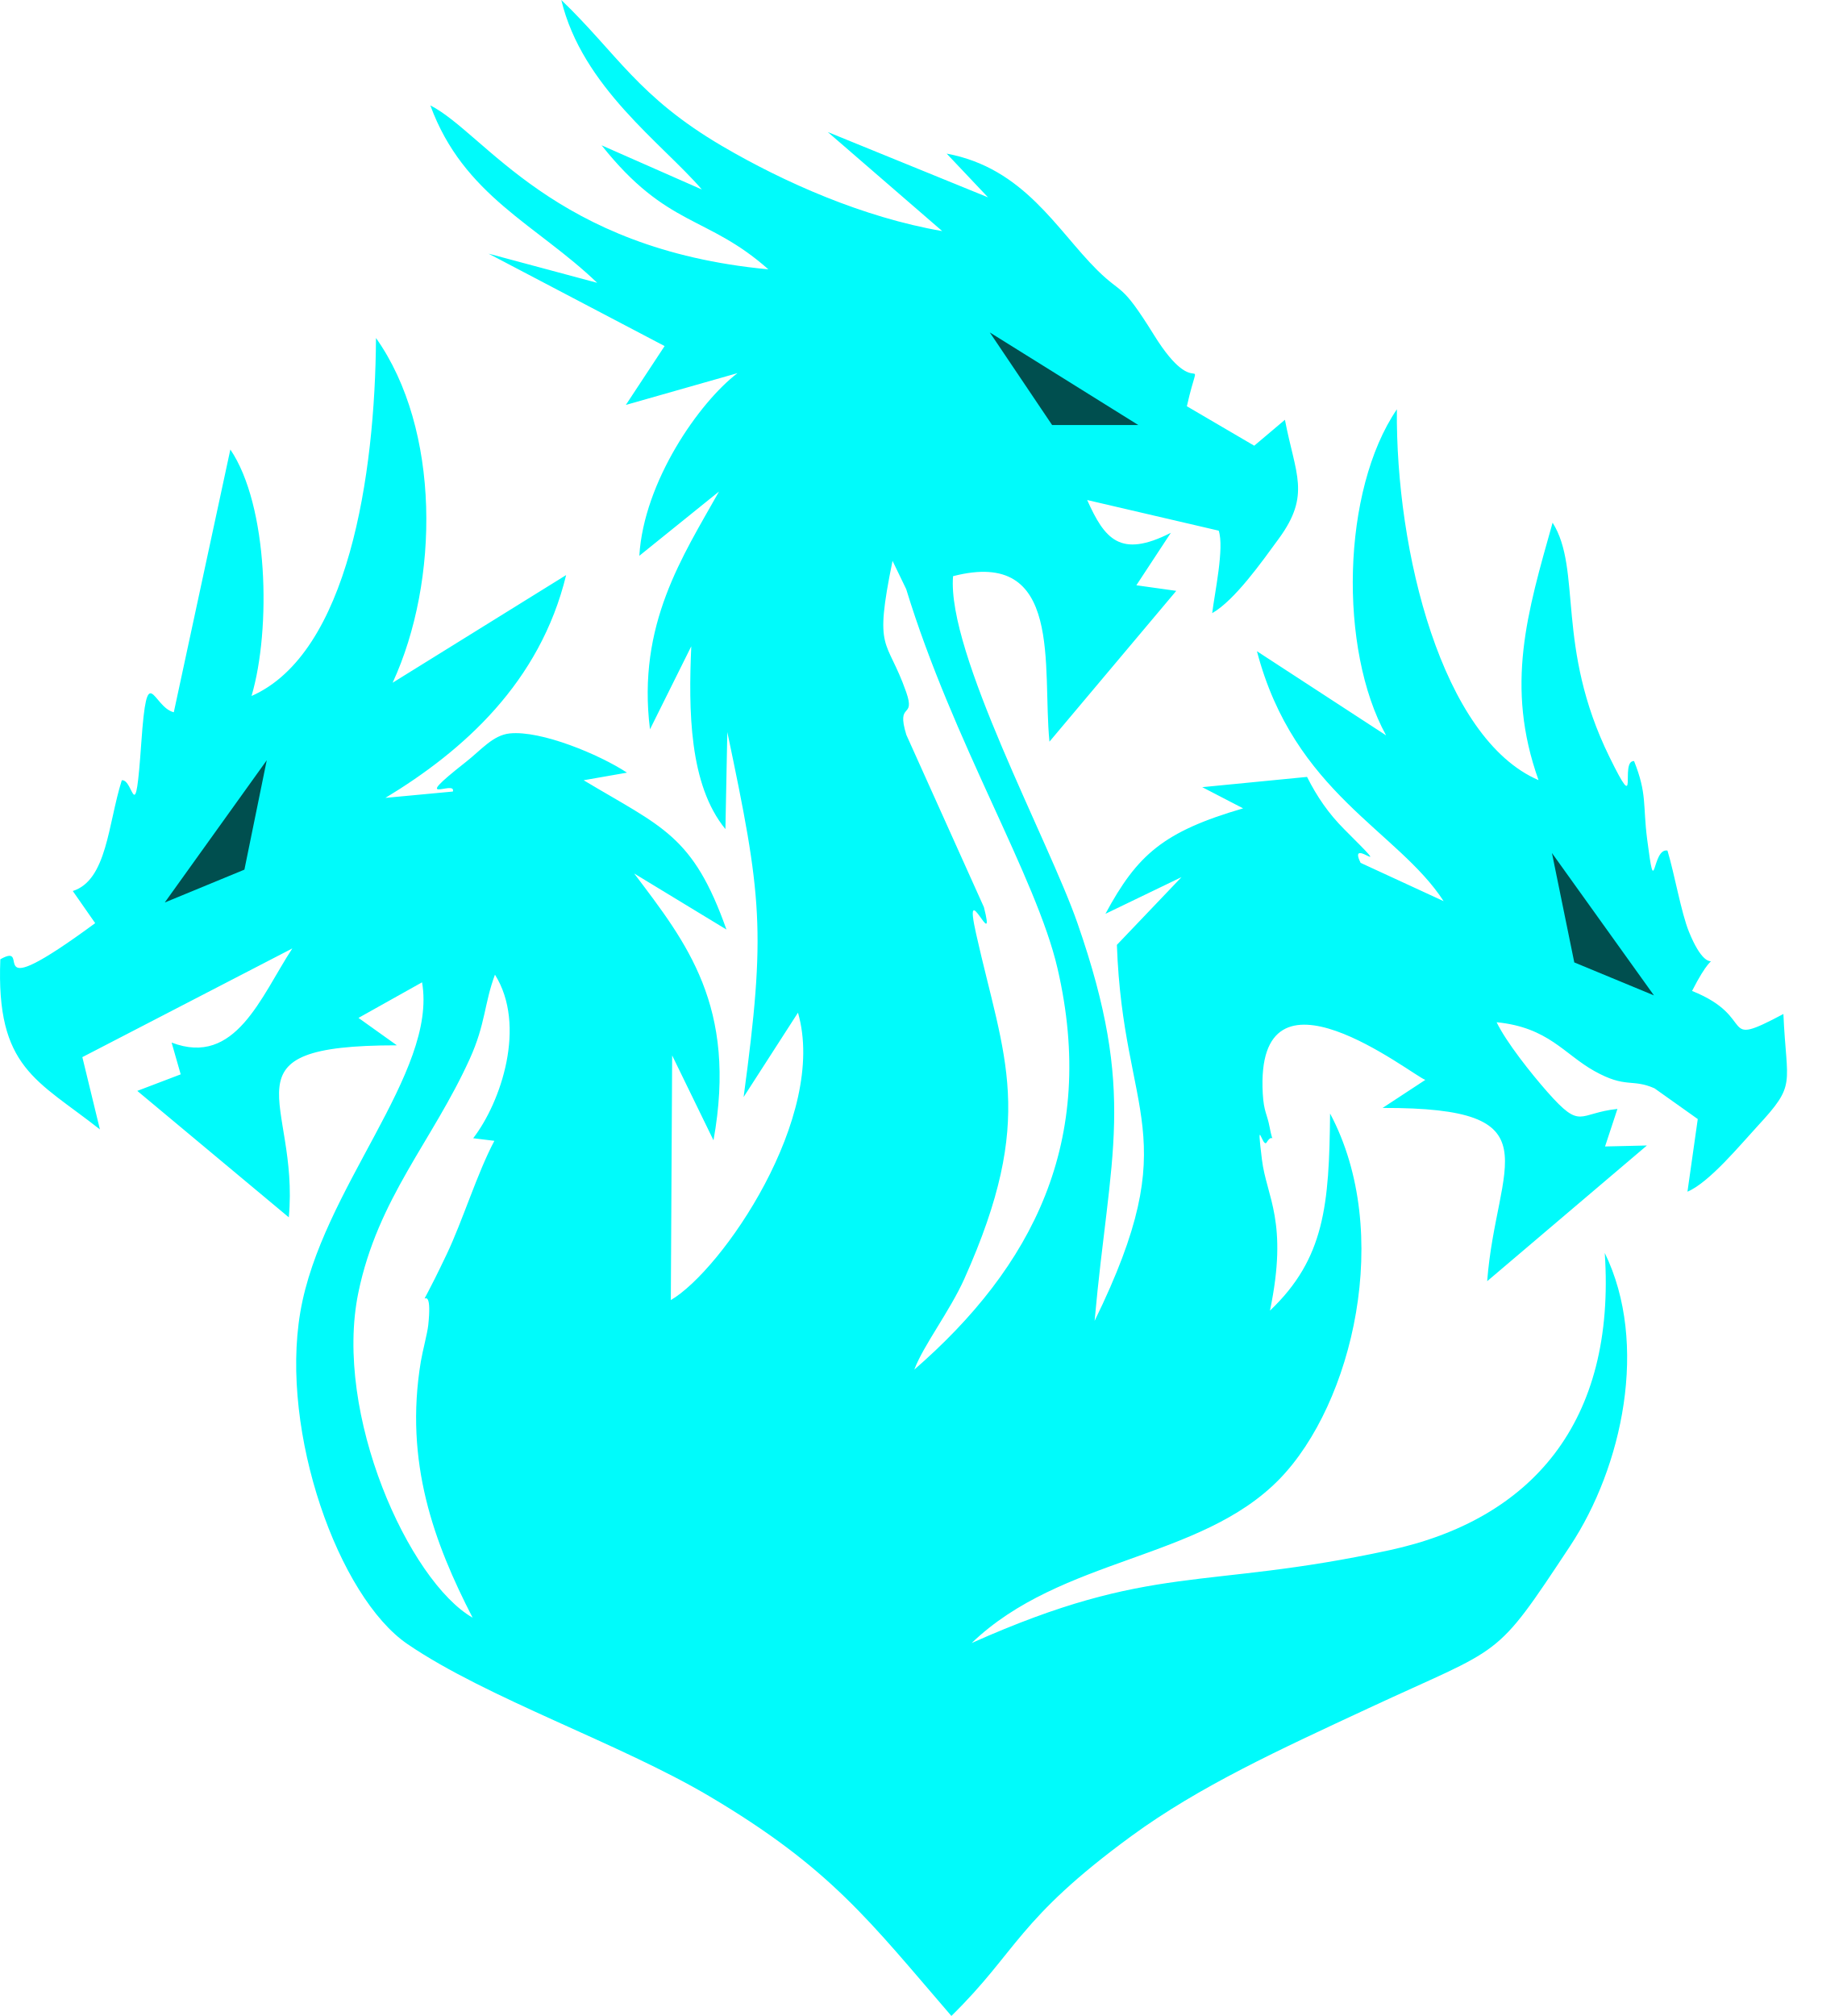
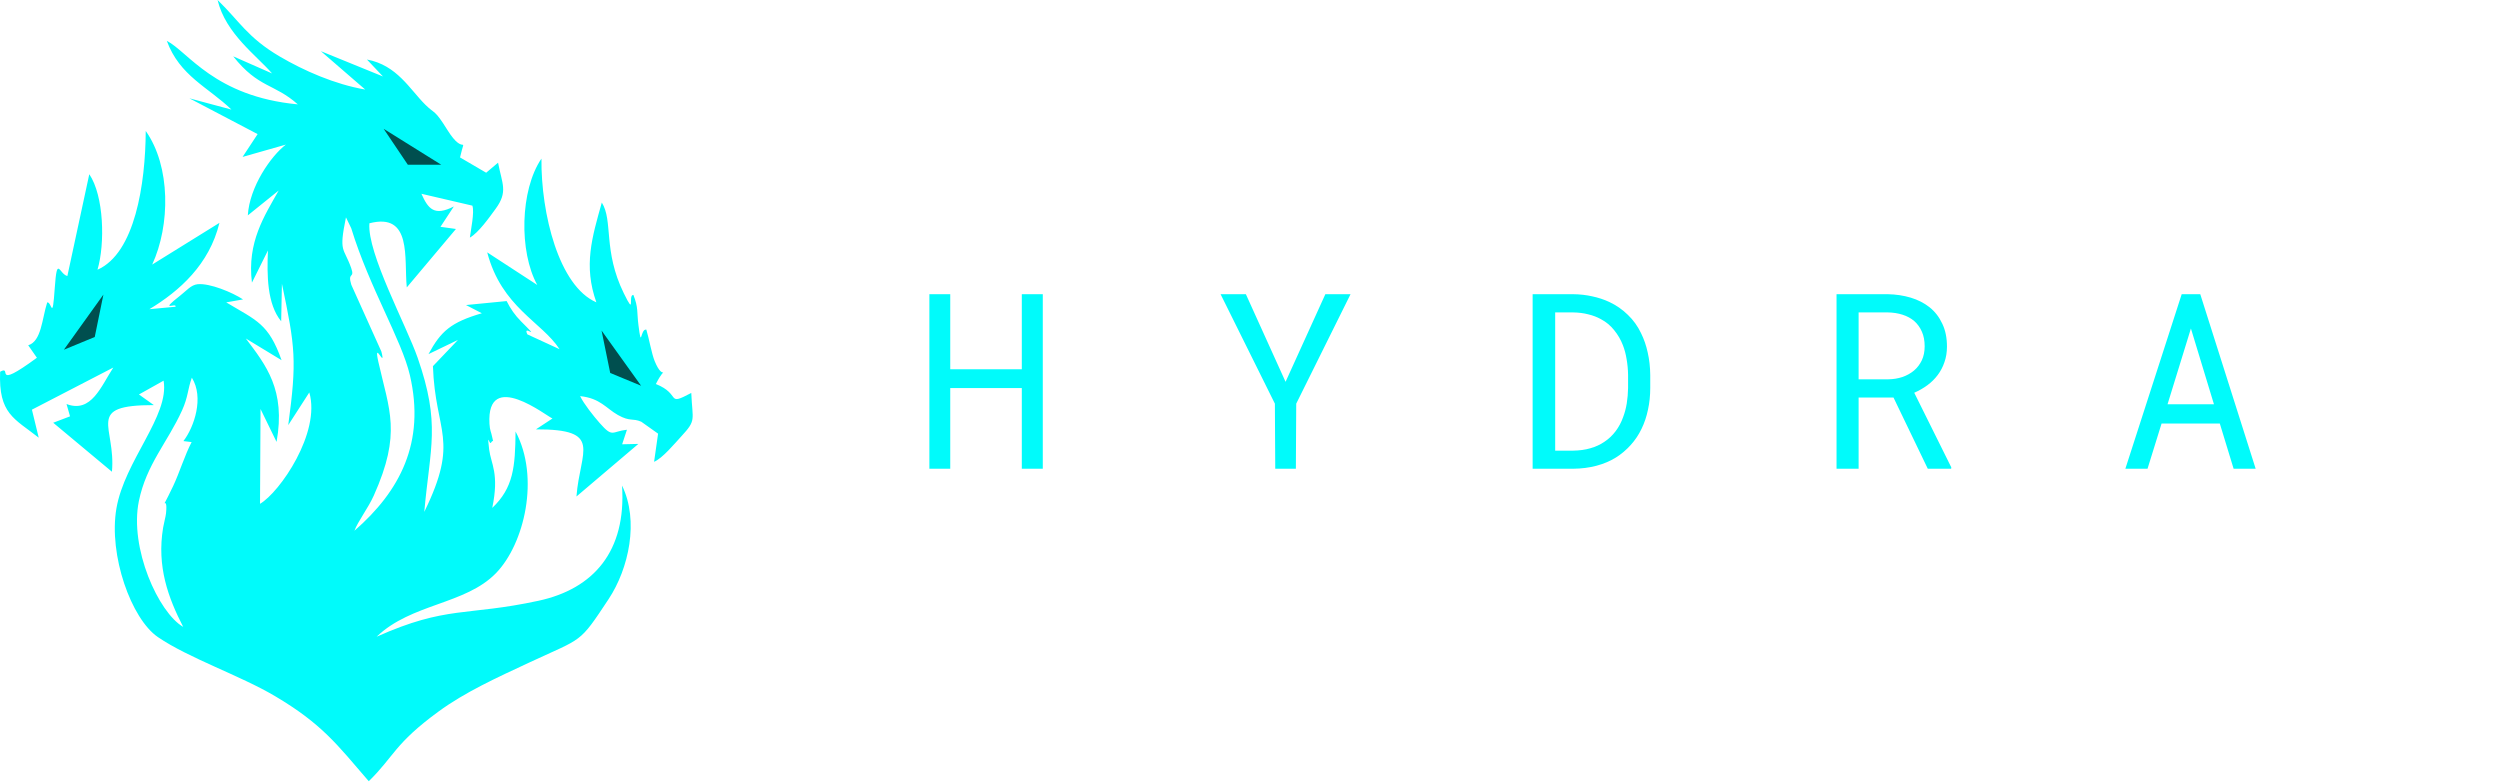
- <svg xmlns="http://www.w3.org/2000/svg" width="32" height="35" viewBox="0 0 32 35" fill="none">
+ <svg xmlns="http://www.w3.org/2000/svg" width="112" height="35" viewBox="0 0 112 35" fill="none">
  <path fill-rule="evenodd" clip-rule="evenodd" d="M8.217 19.761L8.585 19.806C8.287 20.366 8.035 21.191 7.759 21.771C7.066 23.228 7.545 21.963 7.437 23.003C7.421 23.151 7.338 23.456 7.308 23.636C7.017 25.385 7.54 26.79 8.207 28.085C7.103 27.449 5.789 24.555 6.222 22.445C6.56 20.803 7.508 19.814 8.157 18.384C8.433 17.776 8.407 17.426 8.595 16.921C9.149 17.804 8.7 19.135 8.217 19.761ZM15.735 12.012C15.398 11.054 15.169 11.348 15.499 9.737L15.736 10.227C16.55 12.886 17.997 15.227 18.364 16.813C19.06 19.817 17.924 21.999 15.877 23.778C16.034 23.358 16.494 22.763 16.746 22.201C18.003 19.395 17.436 18.379 16.95 16.211C16.711 15.145 17.306 16.613 17.086 15.75L15.739 12.758C15.555 12.162 15.907 12.503 15.735 12.012ZM12.188 3.29L10.447 2.523C11.587 3.958 12.274 3.729 13.343 4.676C9.606 4.326 8.423 2.313 7.473 1.83C8.048 3.402 9.325 3.904 10.37 4.91L8.484 4.404L11.541 6.008L10.868 7.03L12.807 6.478C12.14 6.986 11.179 8.365 11.102 9.649L12.486 8.533C11.855 9.659 11.06 10.843 11.287 12.662L12.004 11.22C11.956 12.327 11.964 13.623 12.597 14.394L12.63 12.71C13.23 15.563 13.304 16.15 12.913 19.046L13.857 17.581C14.379 19.381 12.537 22.051 11.649 22.571L11.672 18.323L12.39 19.797C12.809 17.468 11.914 16.359 11.013 15.165L12.615 16.138C12.032 14.495 11.501 14.365 10.135 13.546L10.888 13.414C10.405 13.097 9.396 12.678 8.852 12.733C8.558 12.764 8.357 13.02 8.087 13.231C7.071 14.029 7.929 13.525 7.864 13.742L6.693 13.852C8.042 13.036 9.377 11.851 9.831 9.984L6.818 11.853C7.633 10.089 7.651 7.45 6.529 5.868C6.516 8.248 6.046 11.345 4.368 12.083C4.711 10.918 4.659 8.775 4 7.804L3.018 12.366C2.649 12.274 2.557 11.421 2.454 12.89C2.345 14.45 2.325 13.52 2.115 13.546C1.875 14.307 1.859 15.28 1.264 15.469L1.653 16.027C-0.404 17.539 0.593 16.323 0.006 16.654C-0.072 18.546 0.645 18.748 1.735 19.608L1.43 18.353L5.076 16.466C4.529 17.303 4.09 18.526 2.98 18.1L3.138 18.652L2.384 18.939L5.015 21.134C5.205 19.089 3.765 18.147 6.892 18.148L6.225 17.672L7.329 17.054C7.602 18.626 5.579 20.641 5.215 22.78C4.859 24.868 5.879 27.726 7.076 28.543C8.456 29.485 10.762 30.264 12.317 31.184C14.425 32.432 15.099 33.35 16.521 34.999C17.668 33.876 17.663 33.328 19.644 31.878C20.829 31.01 22.226 30.373 23.753 29.662C26.133 28.553 25.931 28.857 27.265 26.841C28.172 25.47 28.637 23.33 27.867 21.753C28.064 24.694 26.596 26.381 24.125 26.914C20.871 27.617 20.03 27.117 16.873 28.525C18.431 27.029 20.843 27.091 22.218 25.679C23.491 24.371 24.197 21.394 23.097 19.332C23.082 20.918 23.003 21.851 22.053 22.754C22.376 21.207 21.994 20.784 21.914 20.135C21.811 19.3 21.924 19.95 21.996 19.833C22.12 19.632 22.117 19.939 22.046 19.563C22.004 19.339 21.946 19.303 21.928 18.985C21.789 16.485 24.522 18.67 24.751 18.748L24.009 19.235C27.049 19.227 25.984 20.176 25.825 22.243L28.599 19.887L27.872 19.904L28.087 19.252C27.397 19.325 27.465 19.63 26.872 18.959C26.585 18.634 26.156 18.092 25.989 17.747C26.887 17.836 27.159 18.299 27.684 18.593C28.238 18.903 28.333 18.72 28.73 18.894C28.733 18.895 29.481 19.428 29.482 19.428L29.303 20.689C29.682 20.53 30.226 19.869 30.519 19.552C31.205 18.811 31.024 18.855 30.969 17.604C29.809 18.22 30.545 17.669 29.383 17.204C29.902 16.181 29.742 17.194 29.329 16.177C29.193 15.842 29.08 15.179 28.956 14.767C28.681 14.711 28.748 15.705 28.603 14.57C28.526 13.969 28.605 13.789 28.376 13.213C28.116 13.2 28.486 14.239 27.946 13.137C27.009 11.227 27.476 9.891 26.961 9.074C26.522 10.637 26.132 11.903 26.717 13.544C25.041 12.823 24.233 9.575 24.257 7.106C23.296 8.517 23.246 11.275 24.07 12.767L21.827 11.306C22.474 13.77 24.27 14.415 25.069 15.645L23.627 14.98C23.377 14.472 24.315 15.366 23.345 14.399C23.072 14.126 22.87 13.832 22.697 13.488L20.877 13.666L21.587 14.034C20.202 14.438 19.749 14.839 19.196 15.865L20.517 15.228L19.395 16.404C19.501 19.415 20.605 19.667 19.008 22.932C19.268 20.018 19.749 19.009 18.71 16.026C18.212 14.593 16.439 11.33 16.55 10.003C18.474 9.506 18.095 11.581 18.224 12.876L20.426 10.258L19.733 10.161L20.332 9.25C19.452 9.698 19.183 9.358 18.879 8.681L21.163 9.213C21.263 9.51 21.092 10.297 21.05 10.645C21.442 10.421 21.911 9.756 22.207 9.351C22.767 8.585 22.494 8.237 22.313 7.288L21.78 7.738L20.61 7.053C20.868 5.92 20.824 7.082 20.038 5.814C19.46 4.885 19.502 5.132 19.055 4.691C18.351 3.993 17.784 2.916 16.439 2.667L17.157 3.426L14.374 2.292L16.362 4.012C14.99 3.775 13.616 3.166 12.542 2.537C11.078 1.678 10.72 0.934 9.747 0C10.109 1.51 11.498 2.489 12.188 3.29Z" fill="#00FBFB" />
-   <path fill-rule="evenodd" clip-rule="evenodd" d="M17.808 6.37L18.366 7.199H19.138L17.808 6.37Z" fill="#004F4F" stroke="#004F4F" stroke-width="0.36" stroke-miterlimit="22.926" />
+   <path fill-rule="evenodd" clip-rule="evenodd" d="M17.808 6.37L18.366 7.199H19.137L17.808 6.37Z" fill="#004F4F" stroke="#004F4F" stroke-width="0.36" stroke-miterlimit="22.926" />
  <path fill-rule="evenodd" clip-rule="evenodd" d="M27.295 15.6L27.495 16.579L28.208 16.874L27.295 15.6Z" fill="#004F4F" stroke="#004F4F" stroke-width="0.36" stroke-miterlimit="22.926" />
  <path fill-rule="evenodd" clip-rule="evenodd" d="M4.287 13.989L4.087 14.968L3.374 15.262L4.287 13.989Z" fill="#004F4F" stroke="#004F4F" stroke-width="0.36" stroke-miterlimit="22.926" />
+   <path d="M46.717 21H45.777V17.385H42.571V21H41.636V13.18H42.571V16.542H45.777V13.18H46.717V21ZM57.593 17.106L59.376 13.18H60.504L58.071 18.084L58.055 21H57.131L57.115 18.084L54.682 13.18H55.815L57.593 17.106ZM68.662 21V13.18H70.472C70.777 13.183 71.063 13.216 71.332 13.276C71.604 13.334 71.854 13.416 72.084 13.523C72.402 13.67 72.683 13.864 72.927 14.104C73.174 14.34 73.371 14.614 73.518 14.925C73.65 15.19 73.75 15.48 73.818 15.795C73.89 16.11 73.928 16.447 73.931 16.805V17.38C73.931 17.724 73.897 18.049 73.829 18.357C73.765 18.665 73.67 18.948 73.544 19.206C73.416 19.475 73.253 19.718 73.056 19.936C72.859 20.155 72.639 20.341 72.395 20.495C72.137 20.656 71.845 20.78 71.52 20.866C71.197 20.952 70.848 20.996 70.472 21H68.662ZM69.672 13.996V20.189H70.472C70.759 20.185 71.018 20.15 71.251 20.081C71.487 20.014 71.697 19.917 71.879 19.791C72.073 19.663 72.239 19.505 72.379 19.319C72.522 19.129 72.635 18.918 72.717 18.685C72.789 18.495 72.843 18.291 72.879 18.073C72.914 17.851 72.934 17.62 72.938 17.38V16.794C72.934 16.551 72.912 16.318 72.873 16.096C72.837 15.871 72.782 15.661 72.707 15.468C72.61 15.217 72.479 14.992 72.314 14.791C72.153 14.587 71.955 14.422 71.718 14.297C71.55 14.204 71.362 14.132 71.154 14.082C70.947 14.028 70.719 14 70.472 13.996H69.672ZM84.829 17.81H83.266V21H82.277V13.18H84.571C84.936 13.187 85.28 13.239 85.602 13.335C85.924 13.432 86.207 13.577 86.451 13.771C86.69 13.964 86.878 14.207 87.014 14.501C87.154 14.791 87.224 15.133 87.224 15.527C87.224 15.781 87.186 16.014 87.111 16.225C87.04 16.436 86.939 16.628 86.81 16.8C86.681 16.972 86.528 17.124 86.349 17.256C86.169 17.389 85.972 17.502 85.758 17.595L87.417 20.936L87.412 21H86.365L84.829 17.81ZM83.266 16.993H84.597C84.82 16.99 85.029 16.956 85.226 16.891C85.423 16.823 85.597 16.726 85.747 16.601C85.894 16.476 86.01 16.324 86.096 16.145C86.182 15.962 86.225 15.752 86.225 15.516C86.225 15.265 86.184 15.047 86.101 14.861C86.019 14.671 85.904 14.512 85.758 14.383C85.611 14.258 85.435 14.163 85.231 14.098C85.031 14.034 84.811 14 84.571 13.996H83.266V16.993ZM99.448 18.975H96.838L96.209 21H95.216L97.74 13.18H98.572L101.054 21H100.066L99.448 18.975ZM97.106 18.11H99.185L98.153 14.716L97.106 18.11Z" fill="#00FBFB" />
</svg>
